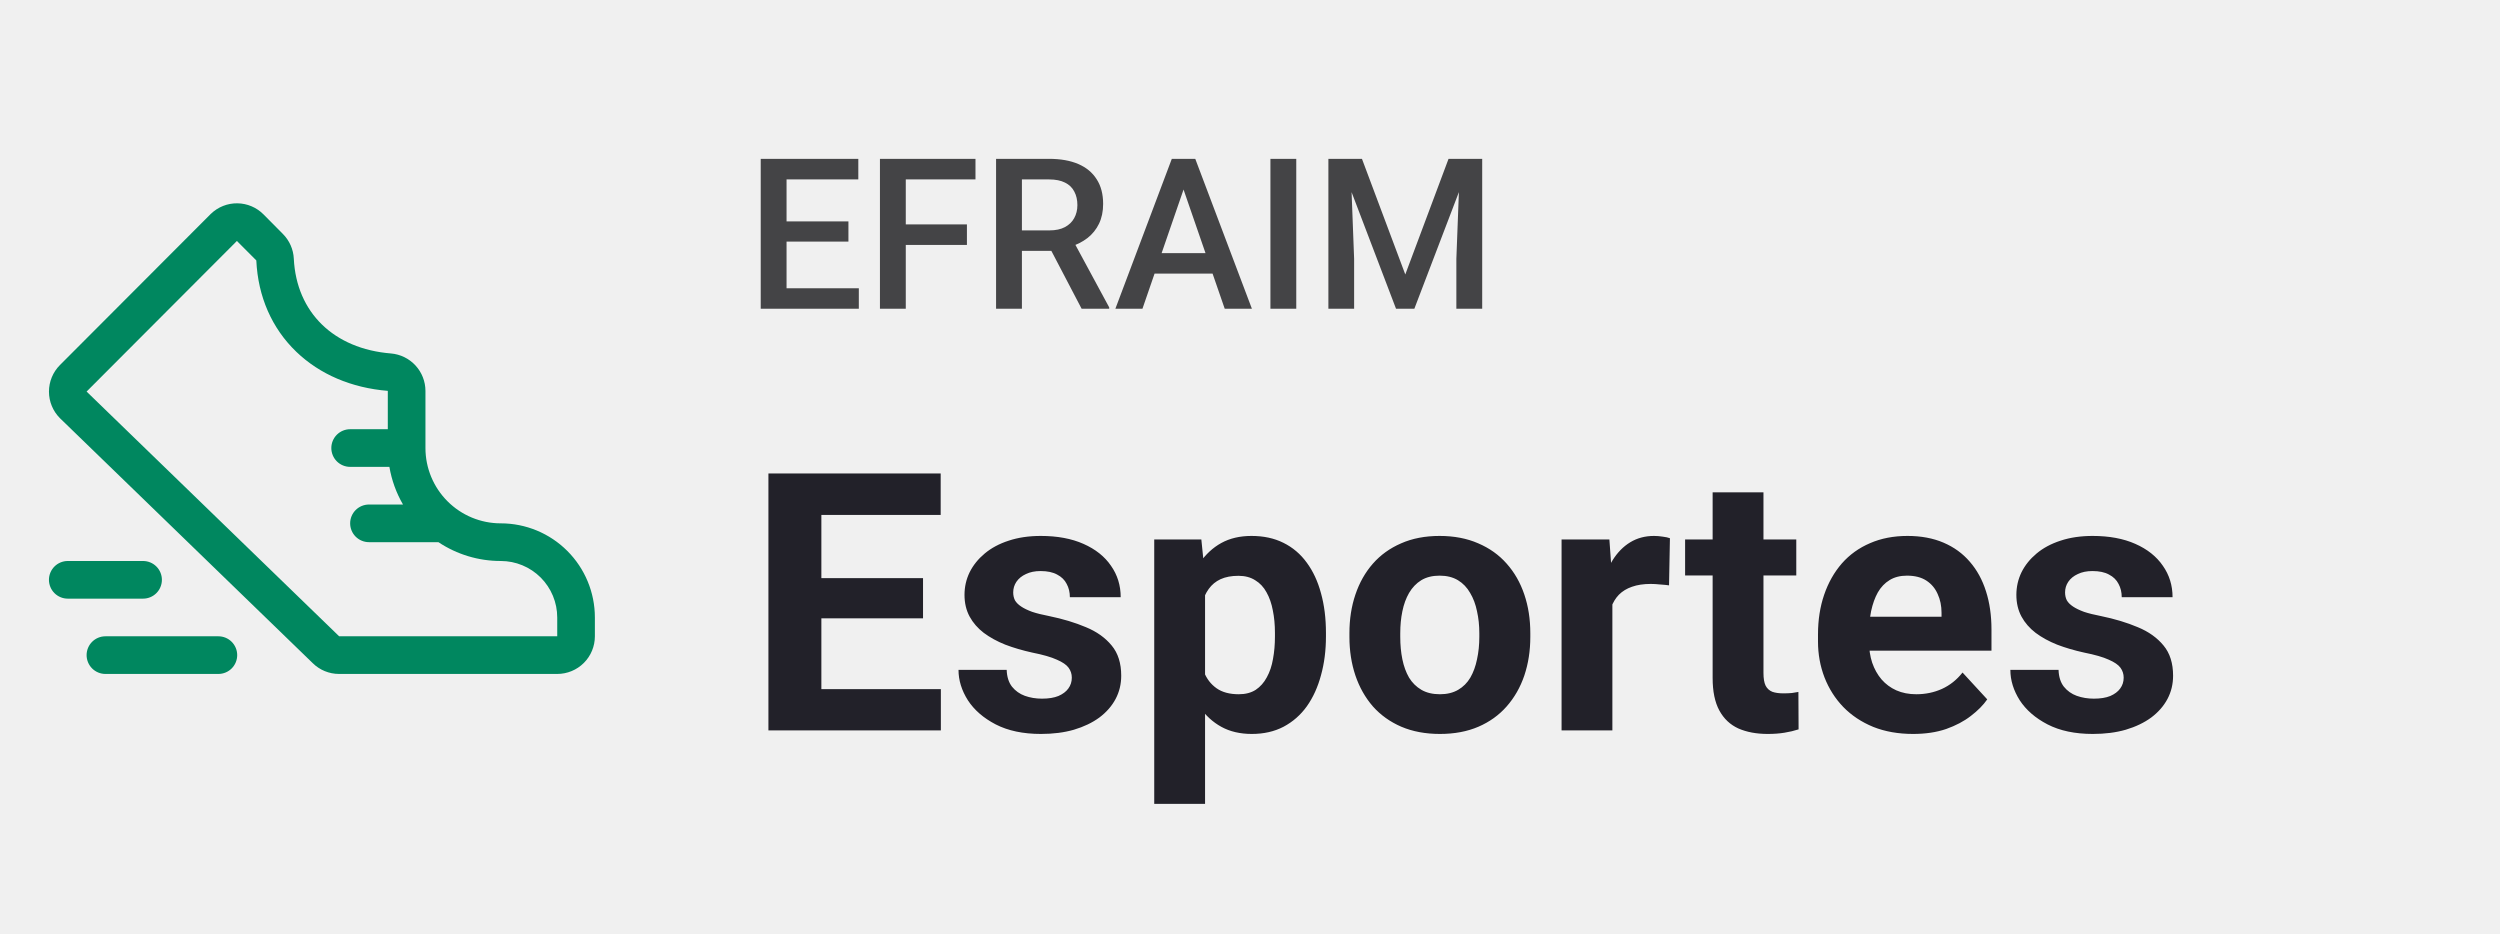
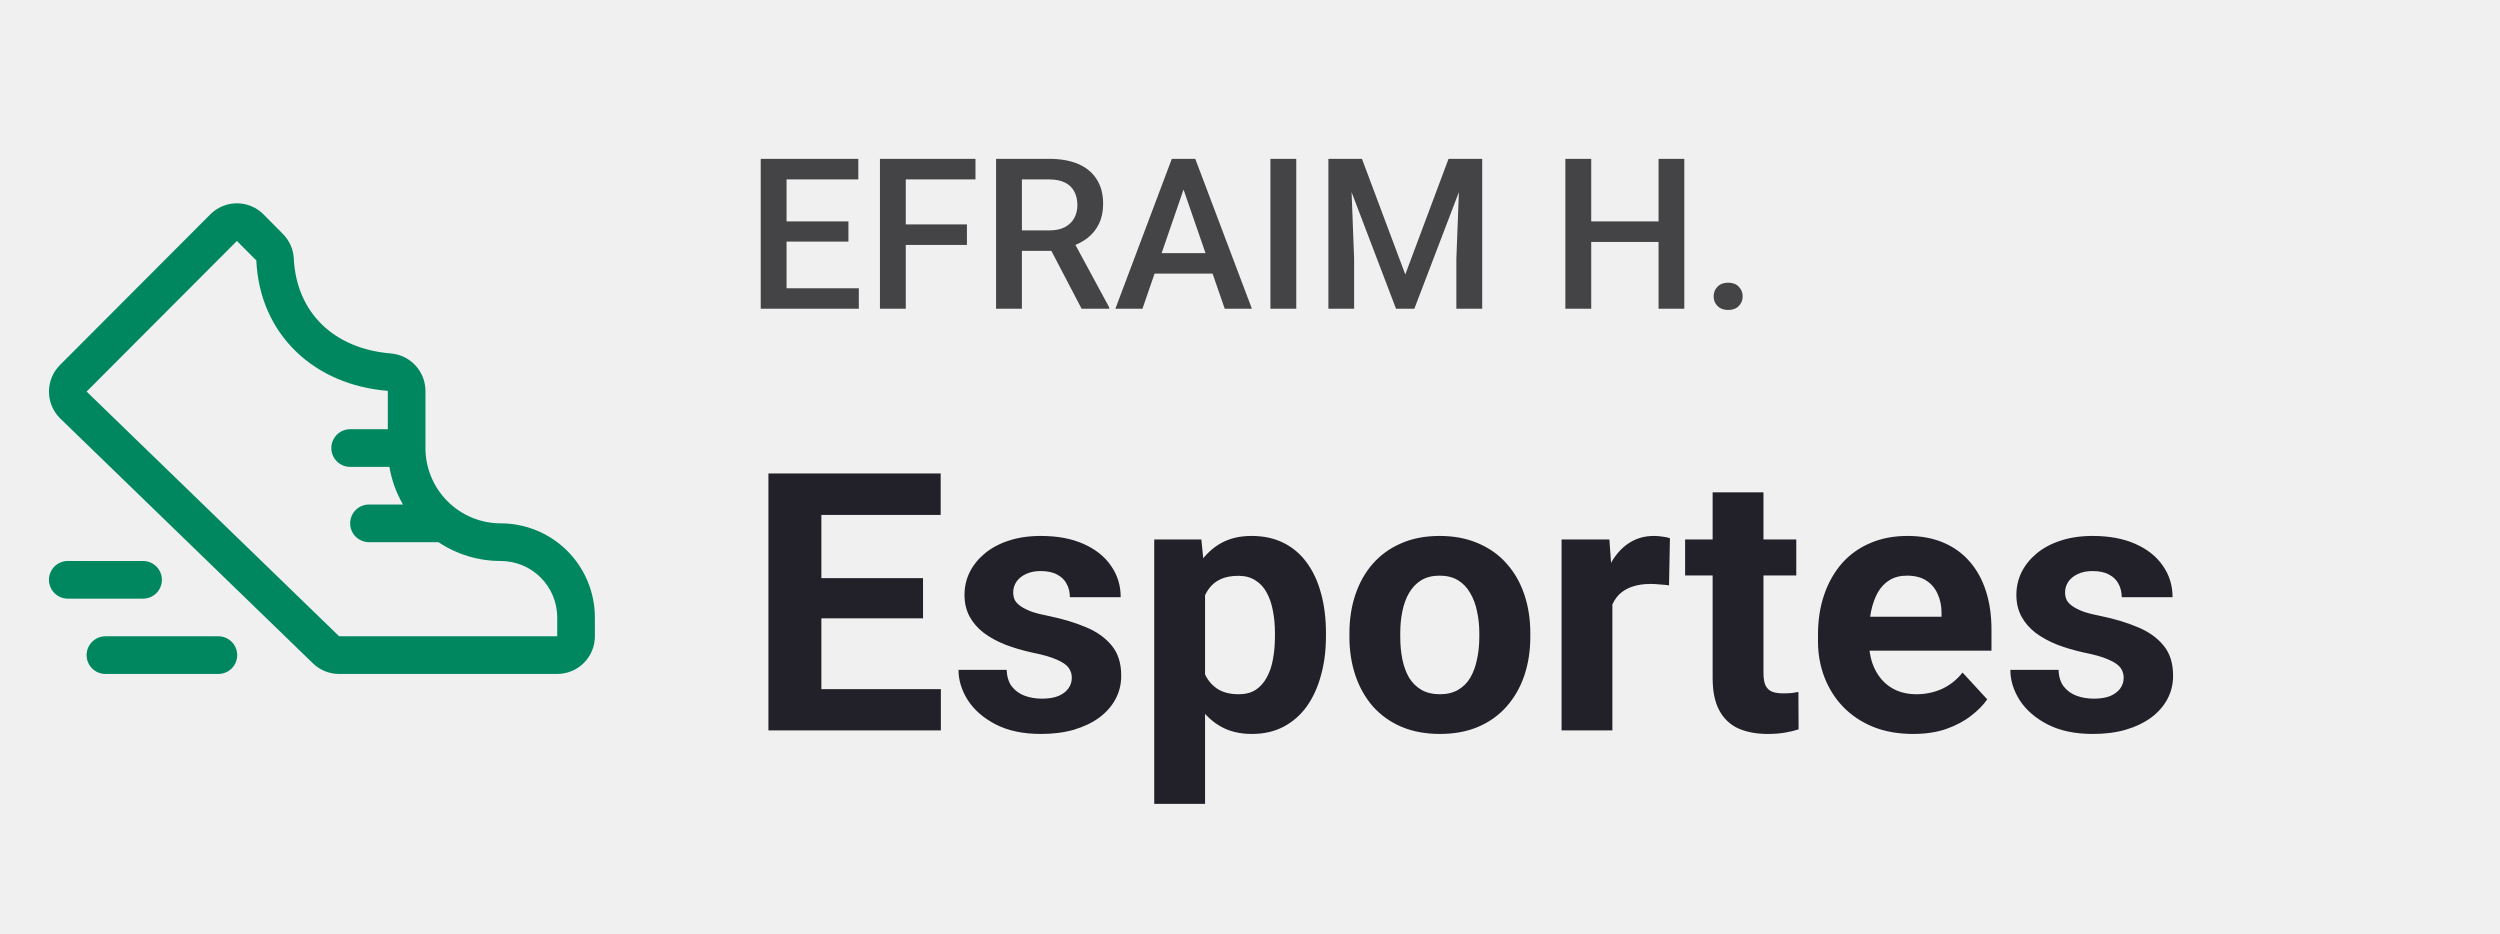
<svg xmlns="http://www.w3.org/2000/svg" width="166" height="62" viewBox="0 0 166 62" fill="none">
-   <g clip-path="url(#clip0_2_443)">
-     <g clip-path="url(#clip1_2_443)">
+   <g clip-path="url(#clip0_7_125)">
+     <g clip-path="url(#clip1_7_125)">
      <path d="M15.75 43.5C15.75 43.831 15.618 44.149 15.384 44.384C15.149 44.618 14.832 44.75 14.5 44.75H7C6.668 44.75 6.351 44.618 6.116 44.384C5.882 44.149 5.75 43.831 5.75 43.5C5.75 43.168 5.882 42.85 6.116 42.616C6.351 42.382 6.668 42.25 7 42.25H14.5C14.832 42.25 15.149 42.382 15.384 42.616C15.618 42.85 15.75 43.168 15.75 43.5ZM10.75 38.5C10.75 38.168 10.618 37.85 10.384 37.616C10.149 37.382 9.832 37.25 9.5 37.25H4.5C4.168 37.25 3.851 37.382 3.616 37.616C3.382 37.85 3.25 38.168 3.25 38.5C3.25 38.831 3.382 39.149 3.616 39.384C3.851 39.618 4.168 39.75 4.5 39.75H9.5C9.832 39.75 10.149 39.618 10.384 39.384C10.618 39.149 10.75 38.831 10.75 38.5ZM39.5 41V42.25C39.5 42.913 39.237 43.549 38.768 44.018C38.299 44.487 37.663 44.75 37 44.75H22.517C21.858 44.751 21.225 44.491 20.758 44.026L3.997 27.784L3.983 27.77C3.514 27.302 3.251 26.666 3.251 26.003C3.251 25.34 3.514 24.705 3.983 24.236L13.983 14.217L14.006 14.195C14.477 13.742 15.107 13.492 15.761 13.5C16.415 13.508 17.039 13.773 17.498 14.237L18.781 15.531C19.22 15.971 19.48 16.558 19.509 17.178C19.686 20.753 22.166 23.164 25.964 23.47C26.586 23.524 27.166 23.808 27.589 24.268C28.012 24.727 28.248 25.328 28.25 25.953V29.75C28.25 31.076 28.777 32.348 29.715 33.285C30.652 34.223 31.924 34.75 33.25 34.75C34.908 34.75 36.497 35.408 37.669 36.581C38.842 37.753 39.5 39.342 39.5 41ZM37 41C37 40.005 36.605 39.052 35.902 38.348C35.198 37.645 34.245 37.25 33.25 37.25C31.777 37.252 30.337 36.817 29.111 36H24.5C24.169 36 23.851 35.868 23.616 35.634C23.382 35.399 23.25 35.081 23.25 34.75C23.25 34.418 23.382 34.1 23.616 33.866C23.851 33.632 24.169 33.5 24.5 33.5H26.759C26.311 32.727 26.005 31.881 25.856 31H23.25C22.919 31 22.601 30.868 22.366 30.634C22.132 30.399 22 30.081 22 29.75C22 29.418 22.132 29.101 22.366 28.866C22.601 28.632 22.919 28.5 23.25 28.5H25.75V25.953C23.339 25.756 21.238 24.859 19.675 23.359C18.052 21.797 17.131 19.701 17.019 17.292L15.73 16L5.75 26L22.503 42.234L22.517 42.247H37V41Z" fill="#00875F" />
    </g>
-     <path d="M57.026 19.14V20.5H51.742V19.14H57.026ZM52.227 10.547V20.5H50.512V10.547H52.227ZM56.336 14.703V16.043H51.742V14.703H56.336ZM56.992 10.547V11.914H51.742V10.547H56.992ZM60.144 10.547V20.5H58.428V10.547H60.144ZM64.204 14.901V16.262H59.706V14.901H64.204ZM64.772 10.547V11.914H59.706V10.547H64.772ZM66.139 10.547H69.659C70.416 10.547 71.061 10.661 71.594 10.889C72.127 11.117 72.535 11.454 72.817 11.9C73.105 12.342 73.248 12.889 73.248 13.541C73.248 14.038 73.157 14.475 72.975 14.854C72.792 15.232 72.535 15.551 72.202 15.81C71.87 16.066 71.473 16.264 71.013 16.405L70.493 16.658H67.328L67.314 15.298H69.686C70.097 15.298 70.439 15.225 70.712 15.079C70.985 14.933 71.19 14.735 71.327 14.484C71.468 14.229 71.539 13.942 71.539 13.623C71.539 13.277 71.471 12.976 71.334 12.721C71.202 12.461 70.997 12.263 70.719 12.126C70.441 11.985 70.088 11.914 69.659 11.914H67.855V20.5H66.139V10.547ZM71.819 20.5L69.481 16.029L71.279 16.023L73.651 20.411V20.5H71.819ZM78.833 11.873L75.859 20.5H74.061L77.808 10.547H78.956L78.833 11.873ZM81.321 20.5L78.341 11.873L78.211 10.547H79.366L83.126 20.5H81.321ZM81.178 16.809V18.169H75.764V16.809H81.178ZM86.072 10.547V20.5H84.356V10.547H86.072ZM88.902 10.547H90.434L93.311 18.224L96.183 10.547H97.714L93.913 20.5H92.696L88.902 10.547ZM88.205 10.547H89.661L89.914 17.191V20.5H88.205V10.547ZM96.955 10.547H98.418V20.5H96.702V17.191L96.955 10.547Z" fill="#444446" />
+     <path d="M57.026 19.14V20.5H51.742V19.14H57.026ZM52.227 10.547V20.5H50.512V10.547H52.227ZM56.336 14.703V16.043H51.742V14.703H56.336ZM56.992 10.547V11.914H51.742V10.547H56.992ZM60.144 10.547V20.5H58.428V10.547H60.144ZM64.204 14.901V16.262H59.706V14.901H64.204ZM64.772 10.547V11.914H59.706V10.547H64.772ZM66.139 10.547H69.659C70.416 10.547 71.061 10.661 71.594 10.889C72.127 11.117 72.535 11.454 72.817 11.9C73.105 12.342 73.248 12.889 73.248 13.541C73.248 14.038 73.157 14.475 72.975 14.854C72.792 15.232 72.535 15.551 72.202 15.81C71.87 16.066 71.473 16.264 71.013 16.405L70.493 16.658H67.328L67.314 15.298H69.686C70.097 15.298 70.439 15.225 70.712 15.079C70.985 14.933 71.19 14.735 71.327 14.484C71.468 14.229 71.539 13.942 71.539 13.623C71.539 13.277 71.471 12.976 71.334 12.721C71.202 12.461 70.997 12.263 70.719 12.126C70.441 11.985 70.088 11.914 69.659 11.914H67.855V20.5H66.139V10.547ZM71.819 20.5L69.481 16.029L71.279 16.023L73.651 20.411V20.5H71.819ZM78.833 11.873L75.859 20.5H74.061L77.808 10.547H78.956L78.833 11.873ZM81.321 20.5L78.341 11.873L78.211 10.547H79.366L83.126 20.5H81.321ZM81.178 16.809V18.169H75.764V16.809H81.178ZM86.072 10.547V20.5H84.356V10.547H86.072ZM88.902 10.547H90.434L93.311 18.224L96.183 10.547H97.714L93.913 20.5H92.696L88.902 10.547ZM88.205 10.547H89.661L89.914 17.191V20.5H88.205V10.547ZM96.955 10.547H98.418V20.5H96.702V17.191L96.955 10.547ZM110.518 14.703V16.064H105.233V14.703H110.518ZM105.657 10.547V20.5H103.941V10.547H105.657ZM111.837 10.547V20.5H110.128V10.547H111.837ZM113.785 19.68C113.785 19.424 113.872 19.21 114.045 19.037C114.218 18.859 114.453 18.77 114.749 18.77C115.05 18.77 115.285 18.859 115.453 19.037C115.626 19.21 115.713 19.424 115.713 19.68C115.713 19.935 115.626 20.149 115.453 20.322C115.285 20.495 115.05 20.582 114.749 20.582C114.453 20.582 114.218 20.495 114.045 20.322C113.872 20.149 113.785 19.935 113.785 19.68Z" fill="#444446" />
    <path d="M62.473 45.758V48.5H53.391V45.758H62.473ZM54.539 31.438V48.5H51.023V31.438H54.539ZM61.289 38.387V41.059H53.391V38.387H61.289ZM62.461 31.438V34.191H53.391V31.438H62.461ZM71.168 44.996C71.168 44.754 71.098 44.535 70.957 44.34C70.816 44.145 70.555 43.965 70.172 43.801C69.797 43.629 69.254 43.473 68.543 43.332C67.902 43.191 67.305 43.016 66.75 42.805C66.203 42.586 65.727 42.324 65.32 42.02C64.922 41.715 64.609 41.355 64.383 40.941C64.156 40.52 64.043 40.039 64.043 39.5C64.043 38.969 64.156 38.469 64.383 38C64.617 37.531 64.949 37.117 65.379 36.758C65.816 36.391 66.348 36.105 66.973 35.902C67.606 35.691 68.316 35.586 69.106 35.586C70.207 35.586 71.152 35.762 71.941 36.113C72.738 36.465 73.348 36.949 73.769 37.566C74.199 38.176 74.414 38.871 74.414 39.652H71.039C71.039 39.324 70.969 39.031 70.828 38.773C70.695 38.508 70.484 38.301 70.195 38.152C69.914 37.996 69.547 37.918 69.094 37.918C68.719 37.918 68.394 37.984 68.121 38.117C67.848 38.242 67.637 38.414 67.488 38.633C67.348 38.844 67.277 39.078 67.277 39.336C67.277 39.531 67.316 39.707 67.394 39.863C67.481 40.012 67.617 40.148 67.805 40.273C67.992 40.398 68.234 40.516 68.531 40.625C68.836 40.727 69.211 40.82 69.656 40.906C70.57 41.094 71.387 41.34 72.106 41.645C72.824 41.941 73.394 42.348 73.816 42.863C74.238 43.371 74.449 44.039 74.449 44.867C74.449 45.43 74.324 45.945 74.074 46.414C73.824 46.883 73.465 47.293 72.996 47.645C72.527 47.988 71.965 48.258 71.309 48.453C70.66 48.641 69.93 48.734 69.117 48.734C67.938 48.734 66.938 48.523 66.117 48.102C65.305 47.68 64.688 47.145 64.266 46.496C63.852 45.84 63.645 45.168 63.645 44.48H66.844C66.859 44.941 66.977 45.312 67.195 45.594C67.422 45.875 67.707 46.078 68.051 46.203C68.402 46.328 68.781 46.391 69.188 46.391C69.625 46.391 69.988 46.332 70.277 46.215C70.566 46.09 70.785 45.926 70.934 45.723C71.09 45.512 71.168 45.27 71.168 44.996ZM80.016 38.258V53.375H76.641V35.82H79.769L80.016 38.258ZM88.043 42.02V42.266C88.043 43.188 87.934 44.043 87.715 44.832C87.504 45.621 87.191 46.309 86.777 46.895C86.363 47.473 85.848 47.926 85.231 48.254C84.621 48.574 83.918 48.734 83.121 48.734C82.348 48.734 81.676 48.578 81.106 48.266C80.535 47.953 80.055 47.516 79.664 46.953C79.281 46.383 78.973 45.723 78.738 44.973C78.504 44.223 78.324 43.418 78.199 42.559V41.914C78.324 40.992 78.504 40.148 78.738 39.383C78.973 38.609 79.281 37.941 79.664 37.379C80.055 36.809 80.531 36.367 81.094 36.055C81.664 35.742 82.332 35.586 83.098 35.586C83.902 35.586 84.609 35.738 85.219 36.043C85.836 36.348 86.352 36.785 86.766 37.355C87.188 37.926 87.504 38.605 87.715 39.395C87.934 40.184 88.043 41.059 88.043 42.02ZM84.656 42.266V42.02C84.656 41.48 84.609 40.984 84.516 40.531C84.43 40.07 84.289 39.668 84.094 39.324C83.906 38.98 83.656 38.715 83.344 38.527C83.039 38.332 82.668 38.234 82.231 38.234C81.769 38.234 81.375 38.309 81.047 38.457C80.727 38.605 80.465 38.82 80.262 39.102C80.059 39.383 79.906 39.719 79.805 40.109C79.703 40.5 79.641 40.941 79.617 41.434V43.062C79.656 43.641 79.766 44.16 79.945 44.621C80.125 45.074 80.402 45.434 80.777 45.699C81.152 45.965 81.644 46.098 82.254 46.098C82.699 46.098 83.074 46 83.379 45.805C83.684 45.602 83.93 45.324 84.117 44.973C84.312 44.621 84.449 44.215 84.527 43.754C84.613 43.293 84.656 42.797 84.656 42.266ZM89.602 42.289V42.043C89.602 41.113 89.734 40.258 90 39.477C90.266 38.688 90.652 38.004 91.16 37.426C91.668 36.848 92.293 36.398 93.035 36.078C93.777 35.75 94.629 35.586 95.59 35.586C96.551 35.586 97.406 35.75 98.156 36.078C98.906 36.398 99.535 36.848 100.043 37.426C100.559 38.004 100.949 38.688 101.215 39.477C101.48 40.258 101.613 41.113 101.613 42.043V42.289C101.613 43.211 101.48 44.066 101.215 44.855C100.949 45.637 100.559 46.32 100.043 46.906C99.535 47.484 98.91 47.934 98.168 48.254C97.426 48.574 96.574 48.734 95.613 48.734C94.652 48.734 93.797 48.574 93.047 48.254C92.305 47.934 91.676 47.484 91.16 46.906C90.652 46.32 90.266 45.637 90 44.855C89.734 44.066 89.602 43.211 89.602 42.289ZM92.977 42.043V42.289C92.977 42.82 93.023 43.316 93.117 43.777C93.211 44.238 93.359 44.645 93.562 44.996C93.773 45.34 94.047 45.609 94.383 45.805C94.719 46 95.129 46.098 95.613 46.098C96.082 46.098 96.484 46 96.82 45.805C97.156 45.609 97.426 45.34 97.629 44.996C97.832 44.645 97.981 44.238 98.074 43.777C98.176 43.316 98.227 42.82 98.227 42.289V42.043C98.227 41.527 98.176 41.043 98.074 40.59C97.981 40.129 97.828 39.723 97.617 39.371C97.414 39.012 97.144 38.73 96.809 38.527C96.473 38.324 96.066 38.223 95.59 38.223C95.113 38.223 94.707 38.324 94.371 38.527C94.043 38.73 93.773 39.012 93.562 39.371C93.359 39.723 93.211 40.129 93.117 40.59C93.023 41.043 92.977 41.527 92.977 42.043ZM107.062 38.586V48.5H103.688V35.82H106.863L107.062 38.586ZM110.883 35.738L110.824 38.867C110.66 38.844 110.461 38.824 110.227 38.809C110 38.785 109.793 38.773 109.605 38.773C109.129 38.773 108.715 38.836 108.363 38.961C108.02 39.078 107.73 39.254 107.496 39.488C107.27 39.723 107.098 40.008 106.98 40.344C106.871 40.68 106.809 41.062 106.793 41.492L106.113 41.281C106.113 40.461 106.195 39.707 106.359 39.02C106.523 38.324 106.762 37.719 107.074 37.203C107.395 36.688 107.785 36.289 108.246 36.008C108.707 35.727 109.234 35.586 109.828 35.586C110.016 35.586 110.207 35.602 110.402 35.633C110.598 35.656 110.758 35.691 110.883 35.738ZM119.273 35.82V38.211H111.891V35.82H119.273ZM113.719 32.691H117.094V44.68C117.094 45.047 117.141 45.328 117.234 45.523C117.336 45.719 117.484 45.855 117.68 45.934C117.875 46.004 118.121 46.039 118.418 46.039C118.629 46.039 118.816 46.031 118.98 46.016C119.152 45.992 119.297 45.969 119.414 45.945L119.426 48.43C119.137 48.523 118.824 48.598 118.488 48.652C118.152 48.707 117.781 48.734 117.375 48.734C116.633 48.734 115.984 48.613 115.43 48.371C114.883 48.121 114.461 47.723 114.164 47.176C113.867 46.629 113.719 45.91 113.719 45.02V32.691ZM127.031 48.734C126.047 48.734 125.164 48.578 124.383 48.266C123.602 47.945 122.938 47.504 122.391 46.941C121.852 46.379 121.438 45.727 121.148 44.984C120.859 44.234 120.715 43.438 120.715 42.594V42.125C120.715 41.164 120.852 40.285 121.125 39.488C121.398 38.691 121.789 38 122.297 37.414C122.812 36.828 123.438 36.379 124.172 36.066C124.906 35.746 125.734 35.586 126.656 35.586C127.555 35.586 128.352 35.734 129.047 36.031C129.742 36.328 130.324 36.75 130.793 37.297C131.27 37.844 131.629 38.5 131.871 39.266C132.113 40.023 132.234 40.867 132.234 41.797V43.203H122.156V40.953H128.918V40.695C128.918 40.227 128.832 39.809 128.66 39.441C128.496 39.066 128.246 38.77 127.91 38.551C127.574 38.332 127.145 38.223 126.621 38.223C126.176 38.223 125.793 38.32 125.473 38.516C125.152 38.711 124.891 38.984 124.688 39.336C124.492 39.688 124.344 40.102 124.242 40.578C124.148 41.047 124.102 41.562 124.102 42.125V42.594C124.102 43.102 124.172 43.57 124.312 44C124.461 44.43 124.668 44.801 124.934 45.113C125.207 45.426 125.535 45.668 125.918 45.84C126.309 46.012 126.75 46.098 127.242 46.098C127.852 46.098 128.418 45.98 128.941 45.746C129.473 45.504 129.93 45.141 130.312 44.656L131.953 46.438C131.688 46.82 131.324 47.188 130.863 47.539C130.41 47.891 129.863 48.18 129.223 48.406C128.582 48.625 127.852 48.734 127.031 48.734ZM141.012 44.996C141.012 44.754 140.941 44.535 140.801 44.34C140.66 44.145 140.398 43.965 140.016 43.801C139.641 43.629 139.098 43.473 138.387 43.332C137.746 43.191 137.148 43.016 136.594 42.805C136.047 42.586 135.57 42.324 135.164 42.02C134.766 41.715 134.453 41.355 134.227 40.941C134 40.52 133.887 40.039 133.887 39.5C133.887 38.969 134 38.469 134.227 38C134.461 37.531 134.793 37.117 135.223 36.758C135.66 36.391 136.191 36.105 136.816 35.902C137.449 35.691 138.16 35.586 138.949 35.586C140.051 35.586 140.996 35.762 141.785 36.113C142.582 36.465 143.191 36.949 143.613 37.566C144.043 38.176 144.258 38.871 144.258 39.652H140.883C140.883 39.324 140.812 39.031 140.672 38.773C140.539 38.508 140.328 38.301 140.039 38.152C139.758 37.996 139.391 37.918 138.938 37.918C138.562 37.918 138.238 37.984 137.965 38.117C137.691 38.242 137.48 38.414 137.332 38.633C137.191 38.844 137.121 39.078 137.121 39.336C137.121 39.531 137.16 39.707 137.238 39.863C137.324 40.012 137.461 40.148 137.648 40.273C137.836 40.398 138.078 40.516 138.375 40.625C138.68 40.727 139.055 40.82 139.5 40.906C140.414 41.094 141.23 41.34 141.949 41.645C142.668 41.941 143.238 42.348 143.66 42.863C144.082 43.371 144.293 44.039 144.293 44.867C144.293 45.43 144.168 45.945 143.918 46.414C143.668 46.883 143.309 47.293 142.84 47.645C142.371 47.988 141.809 48.258 141.152 48.453C140.504 48.641 139.773 48.734 138.961 48.734C137.781 48.734 136.781 48.523 135.961 48.102C135.148 47.68 134.531 47.145 134.109 46.496C133.695 45.84 133.488 45.168 133.488 44.48H136.688C136.703 44.941 136.82 45.312 137.039 45.594C137.266 45.875 137.551 46.078 137.895 46.203C138.246 46.328 138.625 46.391 139.031 46.391C139.469 46.391 139.832 46.332 140.121 46.215C140.41 46.09 140.629 45.926 140.777 45.723C140.934 45.512 141.012 45.27 141.012 44.996Z" fill="#222129" />
  </g>
  <defs>
-     <clipPath id="clip0_2_443">
+     <clipPath id="clip0_7_125">
      <rect width="166" height="62" fill="white" />
    </clipPath>
-     <clipPath id="clip1_2_443">
+     <clipPath id="clip1_7_125">
      <rect width="40" height="40" fill="white" transform="translate(-0.5 11)" />
    </clipPath>
  </defs>
</svg>
